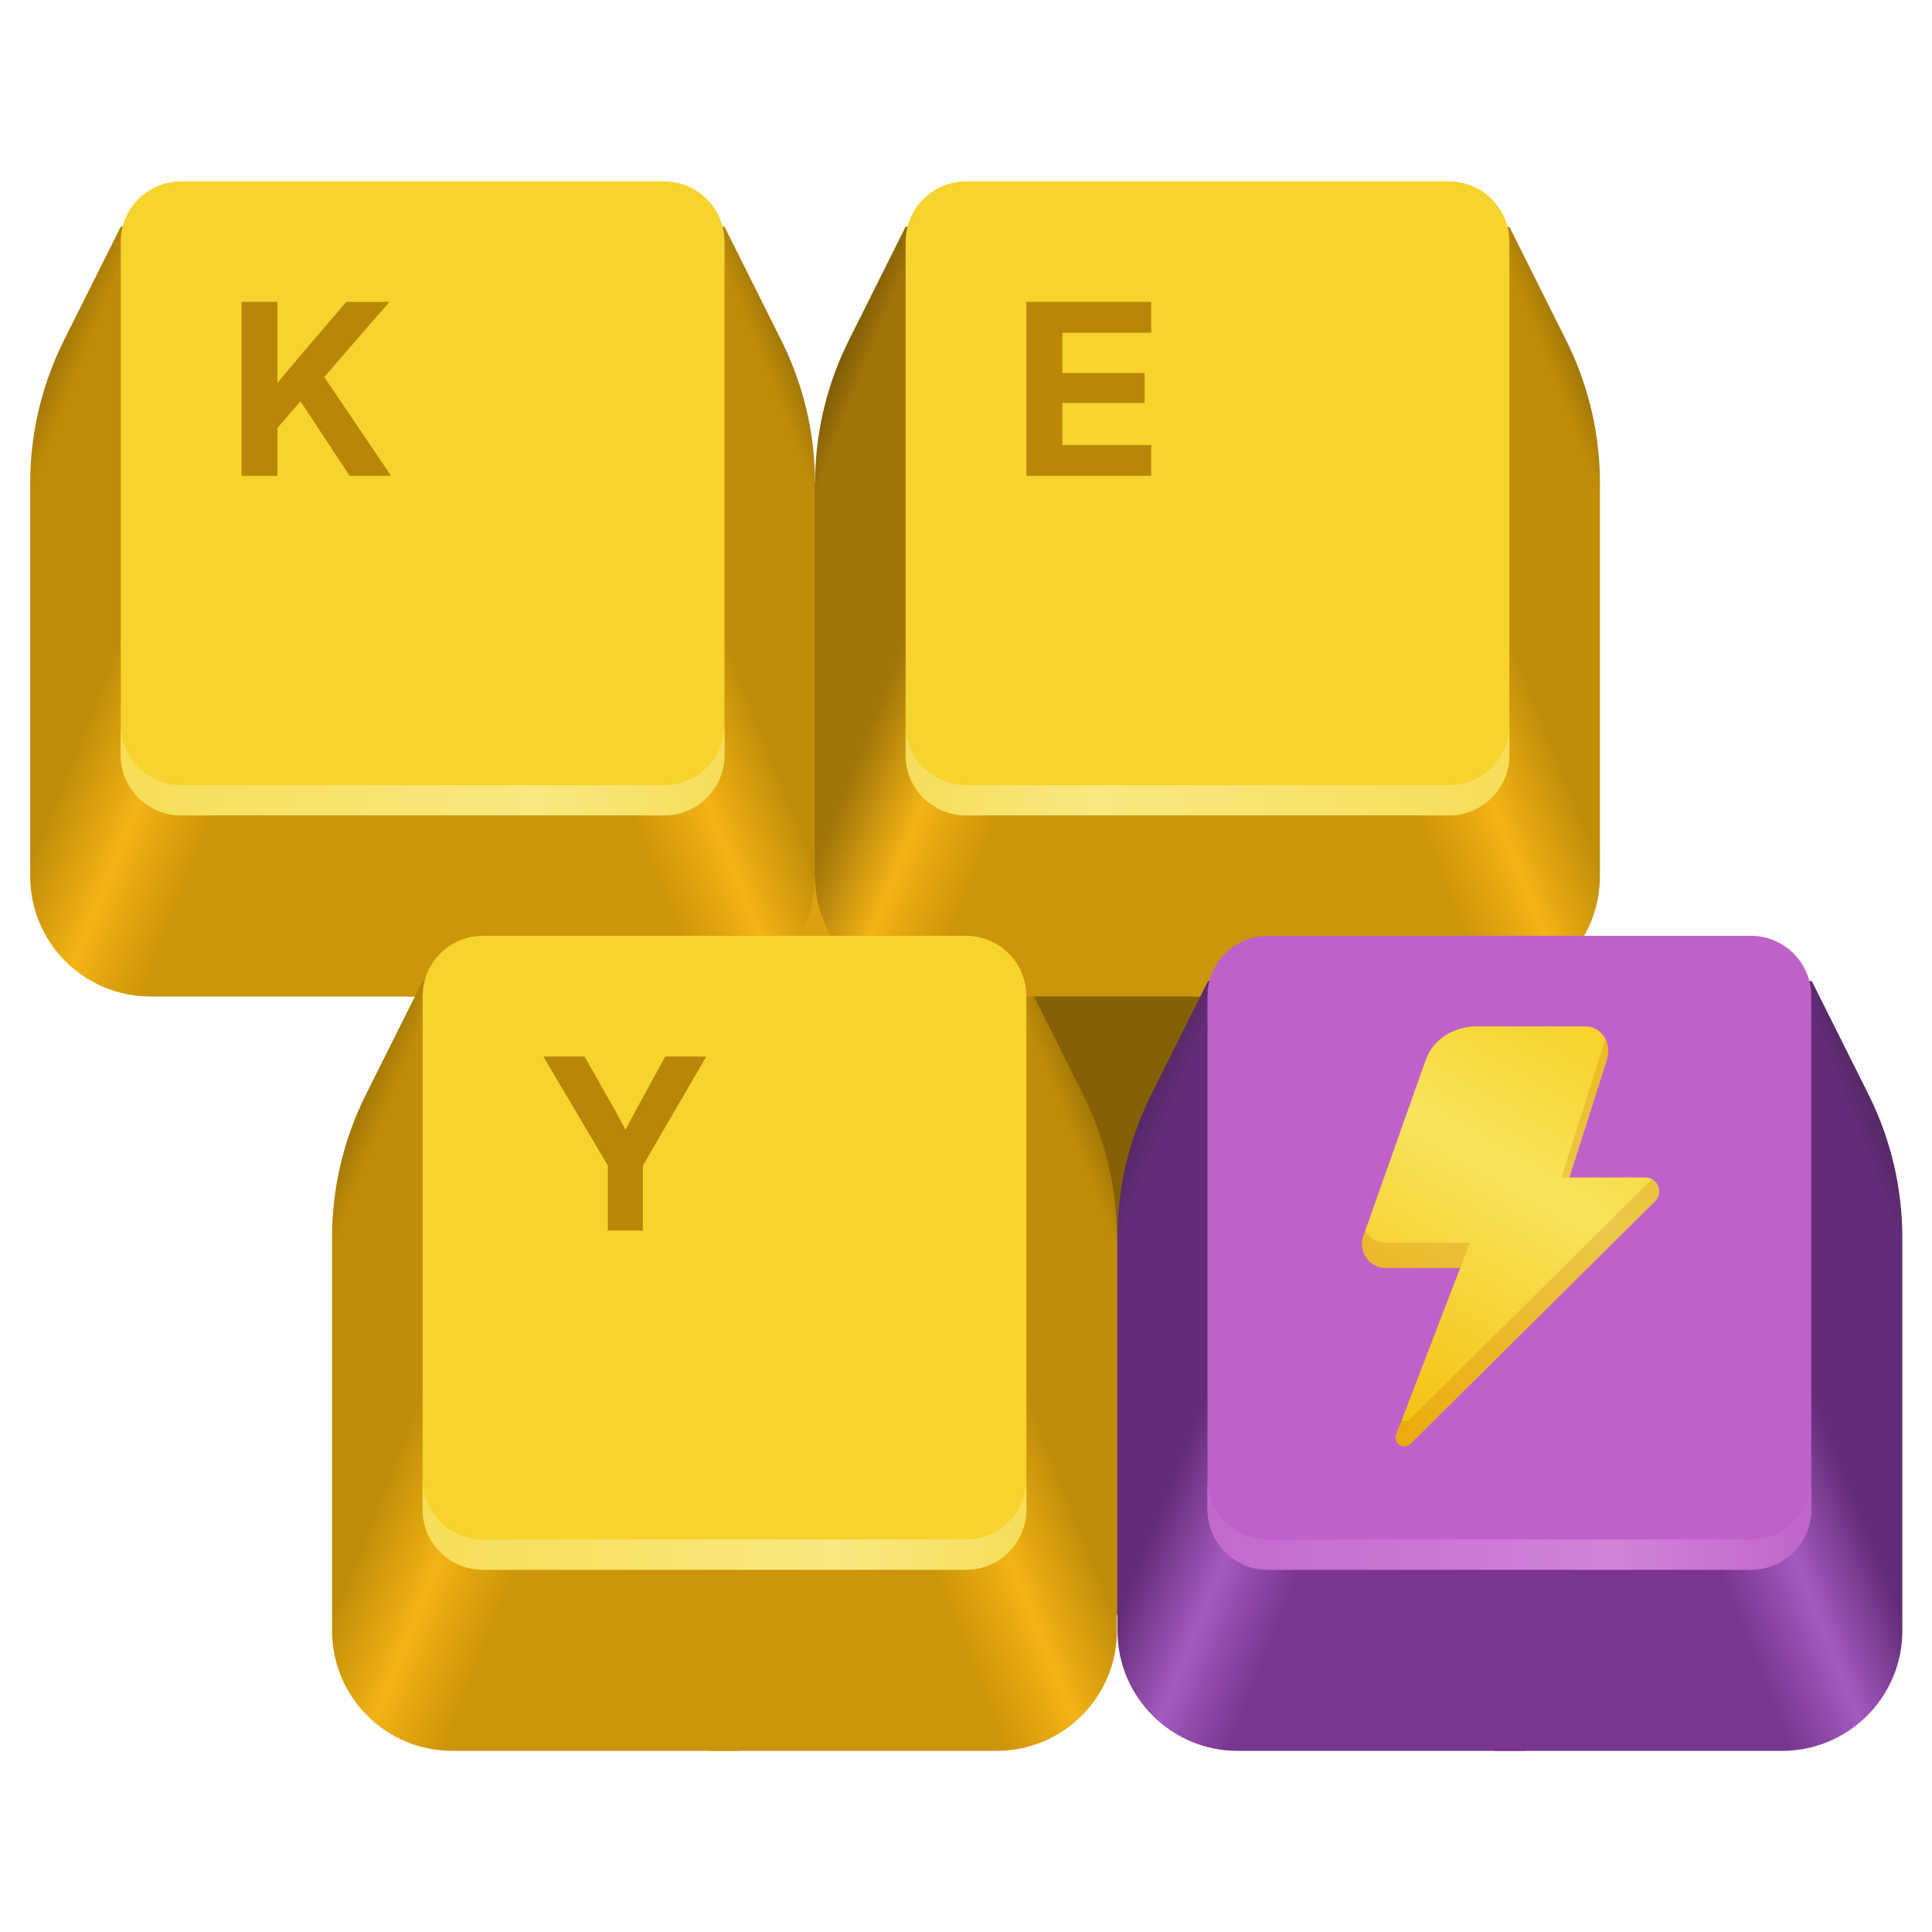
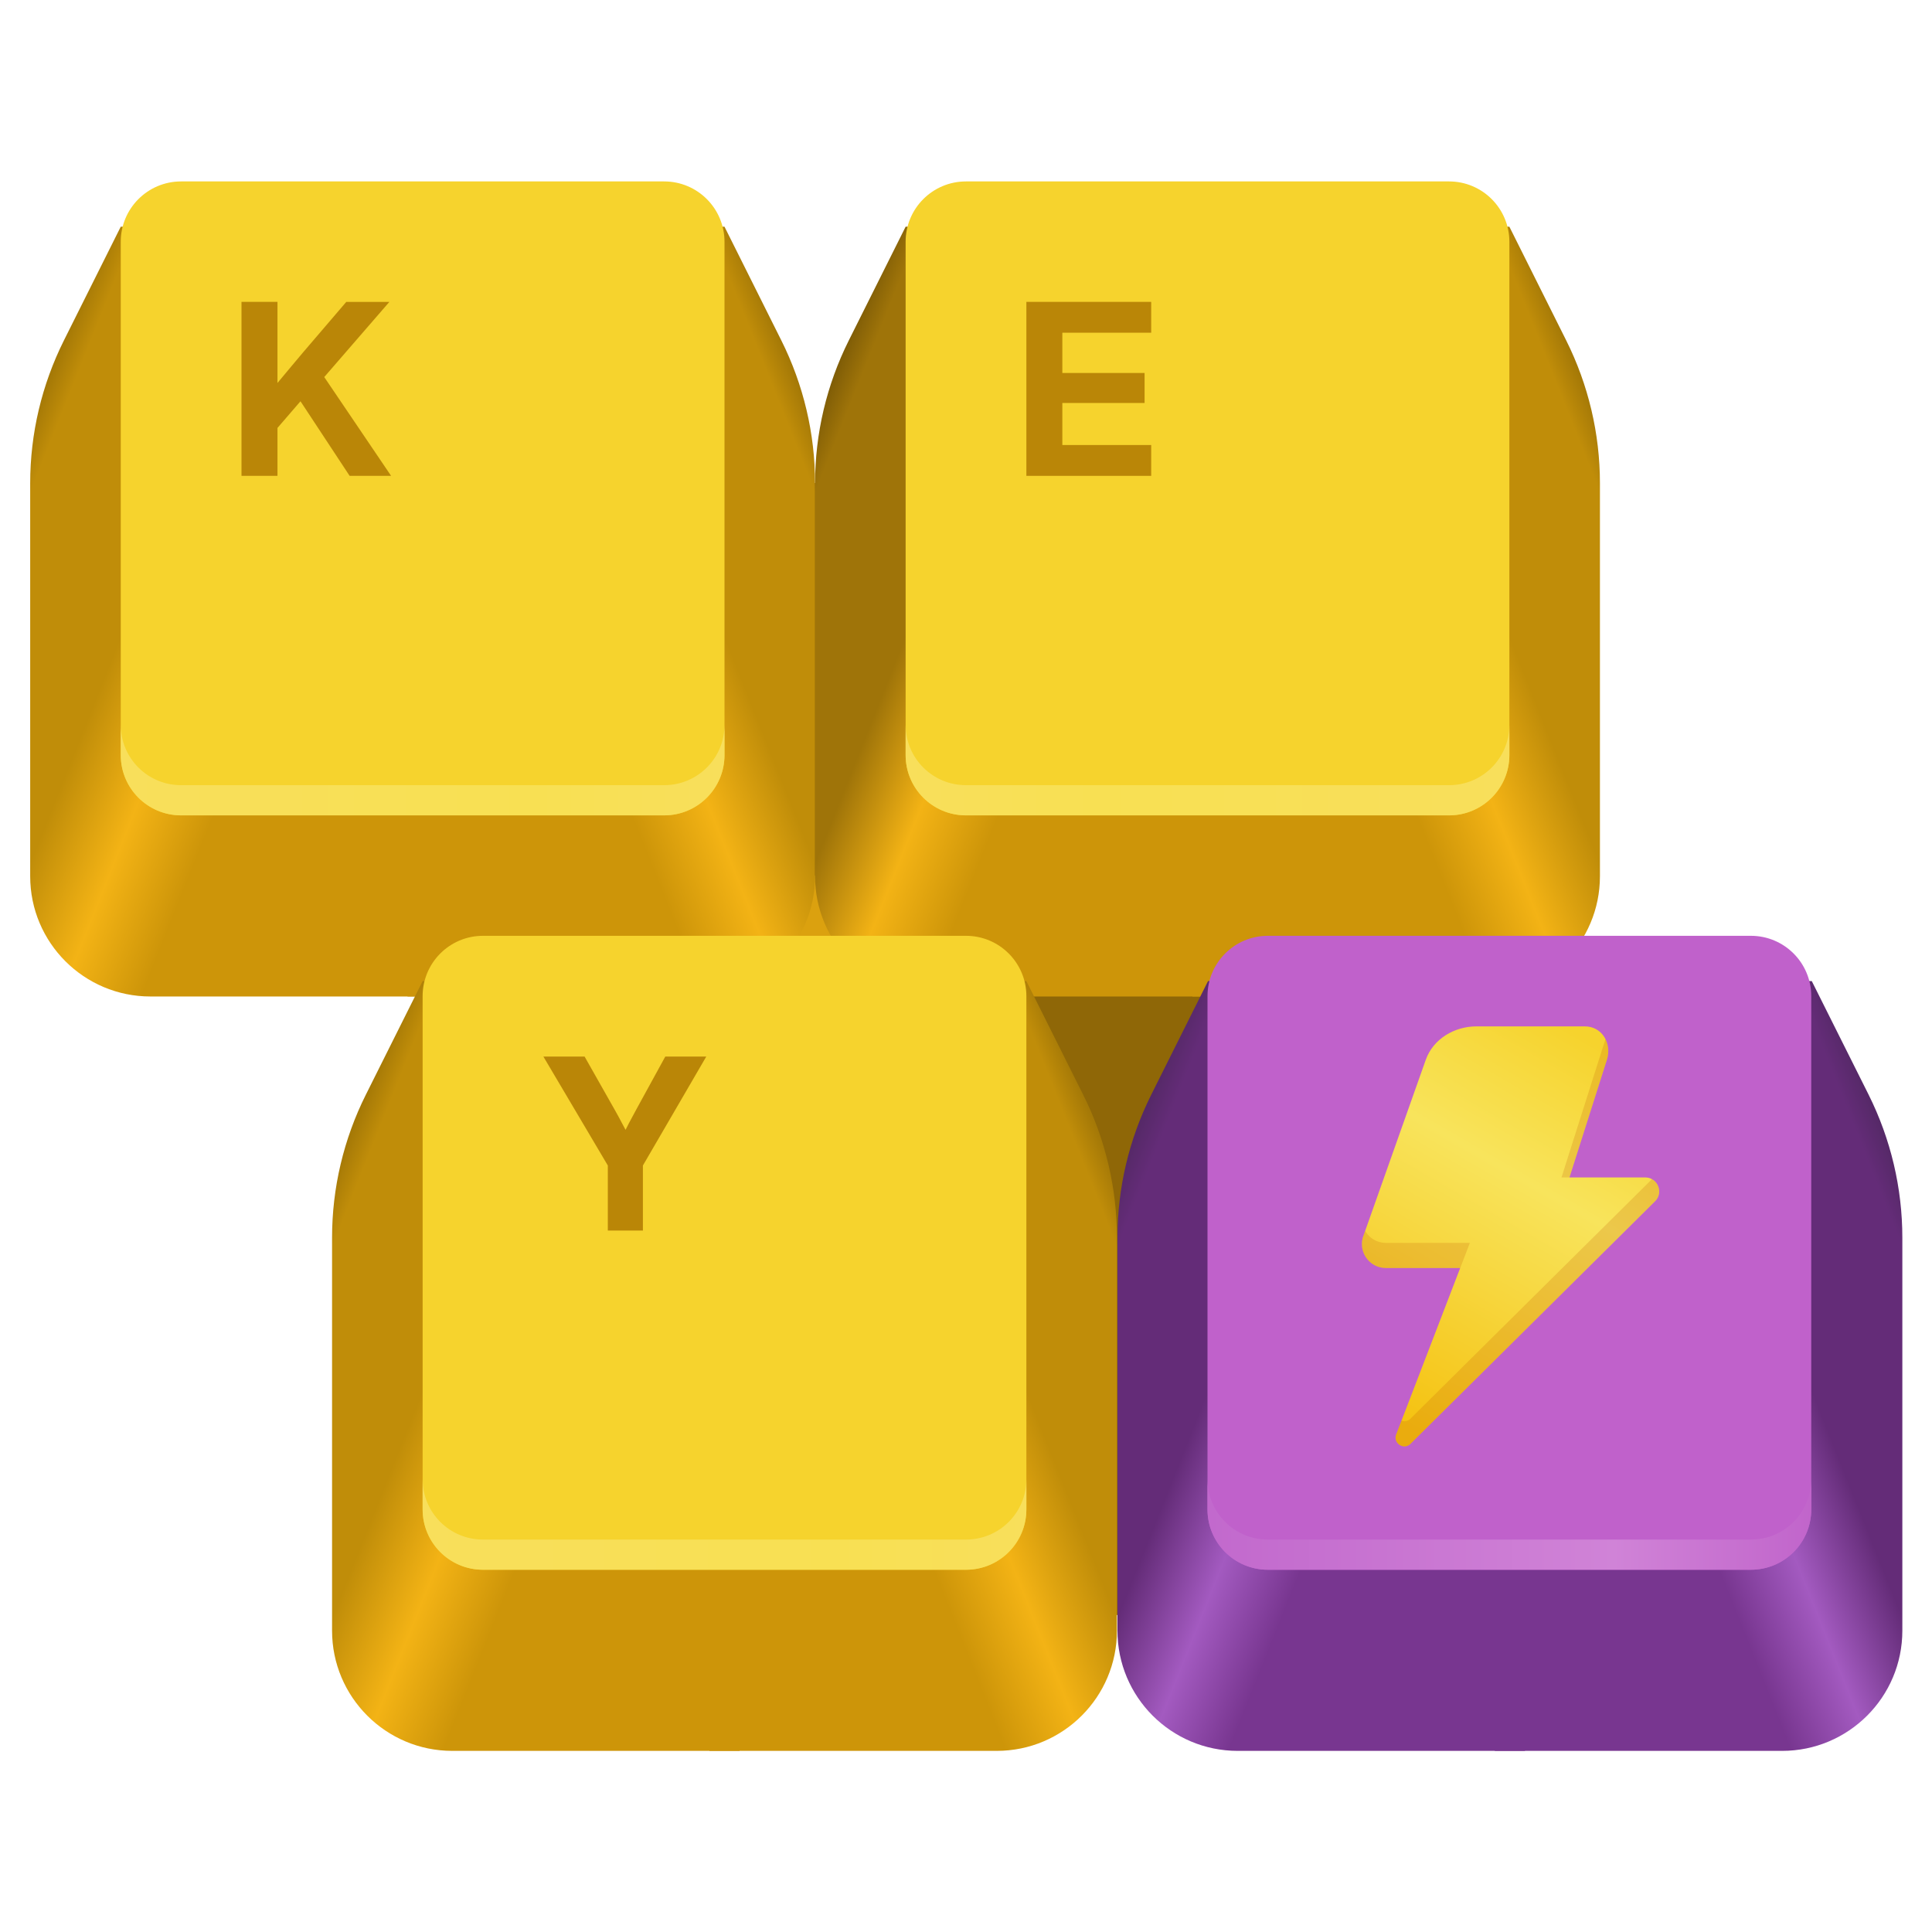
<svg xmlns="http://www.w3.org/2000/svg" xmlns:xlink="http://www.w3.org/1999/xlink" height="128px" viewBox="0 0 128 128" width="128px">
  <linearGradient id="a" gradientUnits="userSpaceOnUse">
    <stop offset="0" stop-color="#cd9509" />
    <stop offset="0.426" stop-color="#cd9509" />
    <stop offset="0.563" stop-color="#f3b315" />
    <stop offset="0.705" stop-color="#c08d09" />
    <stop offset="0.955" stop-color="#c08d09" />
    <stop offset="1" stop-color="#a57907" />
  </linearGradient>
  <linearGradient id="b" x1="29.974" x2="63.696" xlink:href="#a" y1="66.019" y2="52.565" />
  <linearGradient id="c" x1="81.974" x2="115.696" xlink:href="#a" y1="66.019" y2="52.565" />
  <linearGradient id="d" gradientTransform="matrix(-1 0 0 1 -368.4579 -225.0585)" x1="-394.484" x2="-360.762" xlink:href="#a" y1="291.078" y2="277.624" />
-   <linearGradient id="e" x1="49.974" x2="83.696" xlink:href="#a" y1="116" y2="102.546" />
-   <linearGradient id="f" gradientUnits="userSpaceOnUse">
+   <linearGradient id="e" gradientTransform="matrix(-1 0 0 1 -316.4579 -225.0585)" gradientUnits="userSpaceOnUse" x1="-394.484" x2="-360.762" y1="291.078" y2="277.624">
+     <stop offset="0" stop-color="#cd9509" />
+     <stop offset="0.426" stop-color="#cd9509" />
+     <stop offset="0.563" stop-color="#f3b315" />
+     <stop offset="0.705" stop-color="#9f7409" />
+     <stop offset="0.955" stop-color="#9f7409" />
+     <stop offset="1" stop-color="#815e07" />
+   </linearGradient>
+   <linearGradient id="f" x1="49.974" x2="83.696" xlink:href="#a" y1="116" y2="102.546" />
+   <linearGradient id="g" gradientUnits="userSpaceOnUse">
    <stop offset="0" stop-color="#783690" />
    <stop offset="0.426" stop-color="#783690" />
    <stop offset="0.563" stop-color="#a35ac0" />
    <stop offset="0.705" stop-color="#642c78" />
    <stop offset="0.955" stop-color="#642c78" />
    <stop offset="1" stop-color="#562968" />
  </linearGradient>
-   <linearGradient id="g" x1="102.009" x2="135.731" xlink:href="#f" y1="116" y2="102.546" />
-   <linearGradient id="h" gradientTransform="matrix(-1 0 0 1 -316.4579 -225.0585)" gradientUnits="userSpaceOnUse" x1="-394.484" x2="-360.762" y1="291.078" y2="277.624">
-     <stop offset="0" stop-color="#cd9509" />
-     <stop offset="0.426" stop-color="#cd9509" />
-     <stop offset="0.563" stop-color="#f3b315" />
-     <stop offset="0.705" stop-color="#9f7409" />
-     <stop offset="0.955" stop-color="#9f7409" />
-     <stop offset="1" stop-color="#815e07" />
-   </linearGradient>
+   <linearGradient id="h" x1="102.009" x2="135.731" xlink:href="#g" y1="116" y2="102.546" />
  <linearGradient id="i" gradientUnits="userSpaceOnUse">
-     <stop offset="0" stop-color="#f7dd57" />
-     <stop offset="0.687" stop-color="#f9e880" />
-     <stop offset="1" stop-color="#f6dd5a" />
+     <stop offset="0" stop-color="#f8df5b" />
+     <stop offset="0.687" stop-color="#f8e053" />
+     <stop offset="1" stop-color="#f8df5b" />
  </linearGradient>
  <linearGradient id="j" x1="8" x2="48" xlink:href="#i" y1="51.019" y2="51.019" />
  <linearGradient id="k" gradientTransform="matrix(-1 0 0 1 160 -172)" x1="60" x2="100" xlink:href="#i" y1="223.019" y2="223.019" />
  <linearGradient id="l" gradientTransform="matrix(-1 0 0 1 -348.4579 -175.0779)" x1="-394.484" x2="-360.762" xlink:href="#a" y1="291.078" y2="277.624" />
  <linearGradient id="m" x1="28" x2="68" xlink:href="#i" y1="101" y2="101" />
-   <linearGradient id="n" gradientTransform="matrix(-1 0 0 1 -296.4228 -175.0779)" x1="-394.484" x2="-360.762" xlink:href="#f" y1="291.078" y2="277.624" />
+   <linearGradient id="n" gradientTransform="matrix(-1 0 0 1 -296.4228 -175.0779)" x1="-394.484" x2="-360.762" xlink:href="#g" y1="291.078" y2="277.624" />
  <linearGradient id="o" gradientUnits="userSpaceOnUse" x1="80" x2="120" y1="101" y2="101">
    <stop offset="0" stop-color="#c269cd" />
    <stop offset="0.674" stop-color="#d083d7" />
    <stop offset="1" stop-color="#c165cb" />
  </linearGradient>
  <linearGradient id="p" gradientUnits="userSpaceOnUse" x1="107.104" x2="93.049" y1="70.002" y2="94.345">
    <stop offset="0" stop-color="#f6d32d" />
    <stop offset="0.36" stop-color="#f8e45c" />
    <stop offset="1" stop-color="#f5c211" />
  </linearGradient>
-   <path d="m 52 32 h 30 v 75 h -30 z m 0 0" fill="#846007" />
+   <path d="m 52 32 h 30 v 75 h -30 z m 0 0" fill="#8f6707" />
  <path d="m 52 58 h 4 v 6 h -4 z m 0 0" fill="#dba10f" />
  <path d="m 27 15.02 v 51 h 19.035 c 4.398 0 7.965 -3.566 7.965 -7.965 v -26.035 c 0 -3.289 -0.766 -6.531 -2.238 -9.473 l -3.762 -7.527 z m 0 0" fill="url(#b)" />
  <path d="m 79 15.02 v 51 h 19.035 c 4.398 0 7.965 -3.566 7.965 -7.965 v -26.035 c 0 -3.289 -0.766 -6.531 -2.238 -9.473 l -3.762 -7.527 z m 0 0" fill="url(#c)" />
  <path d="m 29 15.02 v 51 h -19.035 c -4.398 0 -7.965 -3.566 -7.965 -7.965 v -26.035 c 0 -3.289 0.766 -6.531 2.238 -9.473 l 3.762 -7.527 z m 0 0" fill="url(#d)" />
-   <path d="m 47 65 v 51 h 19.035 c 4.398 0 7.965 -3.566 7.965 -7.965 v -26.035 c 0 -3.289 -0.766 -6.531 -2.238 -9.473 l -3.762 -7.527 z m 0 0" fill="url(#e)" />
-   <path d="m 99.035 65 v 51 h 19.035 c 4.398 0 7.965 -3.566 7.965 -7.965 v -26.035 c 0 -3.289 -0.766 -6.531 -2.234 -9.473 l -3.766 -7.527 z m 0 0" fill="url(#g)" />
-   <path d="m 81 15.02 v 51 h -19.035 c -4.398 0 -7.965 -3.566 -7.965 -7.965 v -26.035 c 0 -3.289 0.766 -6.531 2.238 -9.473 l 3.762 -7.527 z m 0 0" fill="url(#h)" />
+   <path d="m 81 15.02 v 51 h -19.035 c -4.398 0 -7.965 -3.566 -7.965 -7.965 v -26.035 c 0 -3.289 0.766 -6.531 2.238 -9.473 l 3.762 -7.527 z m 0 0" fill="url(#e)" />
+   <path d="m 47 65 v 51 h 19.035 c 4.398 0 7.965 -3.566 7.965 -7.965 v -26.035 c 0 -3.289 -0.766 -6.531 -2.238 -9.473 l -3.762 -7.527 z m 0 0" fill="url(#f)" />
+   <path d="m 99.035 65 v 51 h 19.035 c 4.398 0 7.965 -3.566 7.965 -7.965 v -26.035 c 0 -3.289 -0.766 -6.531 -2.234 -9.473 l -3.766 -7.527 z m 0 0" fill="url(#h)" />
  <path d="m 12 12.02 h 32 c 2.211 0 4 1.789 4 4 v 34 c 0 2.211 -1.789 4 -4 4 h -32 c -2.211 0 -4 -1.789 -4 -4 v -34 c 0 -2.211 1.789 -4 4 -4 z m 0 0" fill="#f6d32d" />
  <path d="m 8 48.02 v 2 c 0 2.215 1.785 4 4 4 h 32 c 2.215 0 4 -1.785 4 -4 v -2 c 0 2.215 -1.785 4 -4 4 h -32 c -2.215 0 -4 -1.785 -4 -4 z m 0 0" fill="url(#j)" />
  <path d="m 64 12.02 h 32 c 2.211 0 4 1.789 4 4 v 34 c 0 2.211 -1.789 4 -4 4 h -32 c -2.211 0 -4 -1.789 -4 -4 v -34 c 0 -2.211 1.789 -4 4 -4 z m 0 0" fill="#f6d32d" />
  <path d="m 100 48.02 v 2 c 0 2.215 -1.785 4 -4 4 h -32 c -2.215 0 -4 -1.785 -4 -4 v -2 c 0 2.215 1.785 4 4 4 h 32 c 2.215 0 4 -1.785 4 -4 z m 0 0" fill="url(#k)" />
  <path d="m 49 65 v 51 h -19.035 c -4.398 0 -7.965 -3.566 -7.965 -7.965 v -26.035 c 0 -3.289 0.766 -6.531 2.238 -9.473 l 3.762 -7.527 z m 0 0" fill="url(#l)" />
  <path d="m 32 62 h 32 c 2.211 0 4 1.789 4 4 v 34 c 0 2.211 -1.789 4 -4 4 h -32 c -2.211 0 -4 -1.789 -4 -4 v -34 c 0 -2.211 1.789 -4 4 -4 z m 0 0" fill="#f6d32d" />
  <path d="m 28 98 v 2 c 0 2.215 1.785 4 4 4 h 32 c 2.215 0 4 -1.785 4 -4 v -2 c 0 2.215 -1.785 4 -4 4 h -32 c -2.215 0 -4 -1.785 -4 -4 z m 0 0" fill="url(#m)" />
  <path d="m 101.035 65 v 51 h -19.035 c -4.398 0 -7.965 -3.566 -7.965 -7.965 v -26.035 c 0 -3.289 0.766 -6.531 2.238 -9.473 l 3.762 -7.527 z m 0 0" fill="url(#n)" />
  <path d="m 84 62 h 32 c 2.211 0 4 1.789 4 4 v 34 c 0 2.211 -1.789 4 -4 4 h -32 c -2.211 0 -4 -1.789 -4 -4 v -34 c 0 -2.211 1.789 -4 4 -4 z m 0 0" fill="#c061cb" />
  <path d="m 80 98 v 2 c 0 2.215 1.785 4 4 4 h 32 c 2.215 0 4 -1.785 4 -4 v -2 c 0 2.215 -1.785 4 -4 4 h -32 c -2.215 0 -4 -1.785 -4 -4 z m 0 0" fill="url(#o)" />
  <path d="m 94.461 70.215 l -4.102 11.578 c -0.449 1.051 0.316 2.215 1.457 2.215 h 4.926 l -4.23 11 c -0.254 0.57 0.453 1.086 0.918 0.668 l 16.188 -16.055 c 0.633 -0.566 0.23 -1.613 -0.617 -1.613 h -5.02 l 2.48 -7.793 c 0.344 -1.086 -0.32 -2.215 -1.461 -2.215 h -7.184 c -1.461 0 -2.867 0.836 -3.355 2.215 z m 0 0" fill="url(#p)" />
  <path d="m 106.367 68.84 l -2.914 9.168 h 0.527 l 2.48 -7.793 c 0.152 -0.484 0.105 -0.977 -0.094 -1.375 z m 3.082 9.281 l -16.02 15.887 c -0.18 0.164 -0.395 0.184 -0.578 0.117 l -0.34 0.883 c -0.254 0.57 0.453 1.086 0.918 0.668 l 16.188 -16.055 c 0.504 -0.453 0.348 -1.215 -0.168 -1.5 z m -19.004 3.43 l -0.086 0.242 c -0.449 1.051 0.316 2.215 1.457 2.215 h 4.926 l 0.641 -1.664 h -5.566 c -0.605 0 -1.102 -0.328 -1.371 -0.793 z m 0 0" fill="#bd5000" fill-opacity="0.188" />
  <g fill="#ba8607">
    <path d="m 17.719 29.121 v -2.945 c 0.262 -0.32 0.523 -0.637 0.789 -0.953 c 0.262 -0.316 0.523 -0.629 0.789 -0.945 c 0.266 -0.312 0.531 -0.629 0.797 -0.949 l 2.848 -3.328 h 2.855 l -4.867 5.617 h -0.188 z m -1.719 2.406 v -11.527 h 2.383 v 11.527 z m 7.164 0 l -3.441 -5.223 l 1.43 -1.809 l 4.758 7.031 z m 0 0" />
    <path d="m 68 31.527 v -11.527 h 8.27 v 2.043 h -5.887 v 2.668 h 5.449 v 1.988 h -5.449 v 2.785 h 5.887 v 2.043 z m 0 0" />
    <path d="m 40.27 81.527 v -4.309 l -4.27 -7.219 h 2.73 l 1.957 3.457 c 0.184 0.32 0.355 0.637 0.52 0.953 c 0.172 0.316 0.34 0.629 0.504 0.945 h -0.52 c 0.16 -0.316 0.32 -0.629 0.48 -0.945 c 0.164 -0.316 0.336 -0.633 0.512 -0.953 l 1.895 -3.457 h 2.715 l -4.199 7.219 v 4.309 z m 0 0" />
  </g>
</svg>
